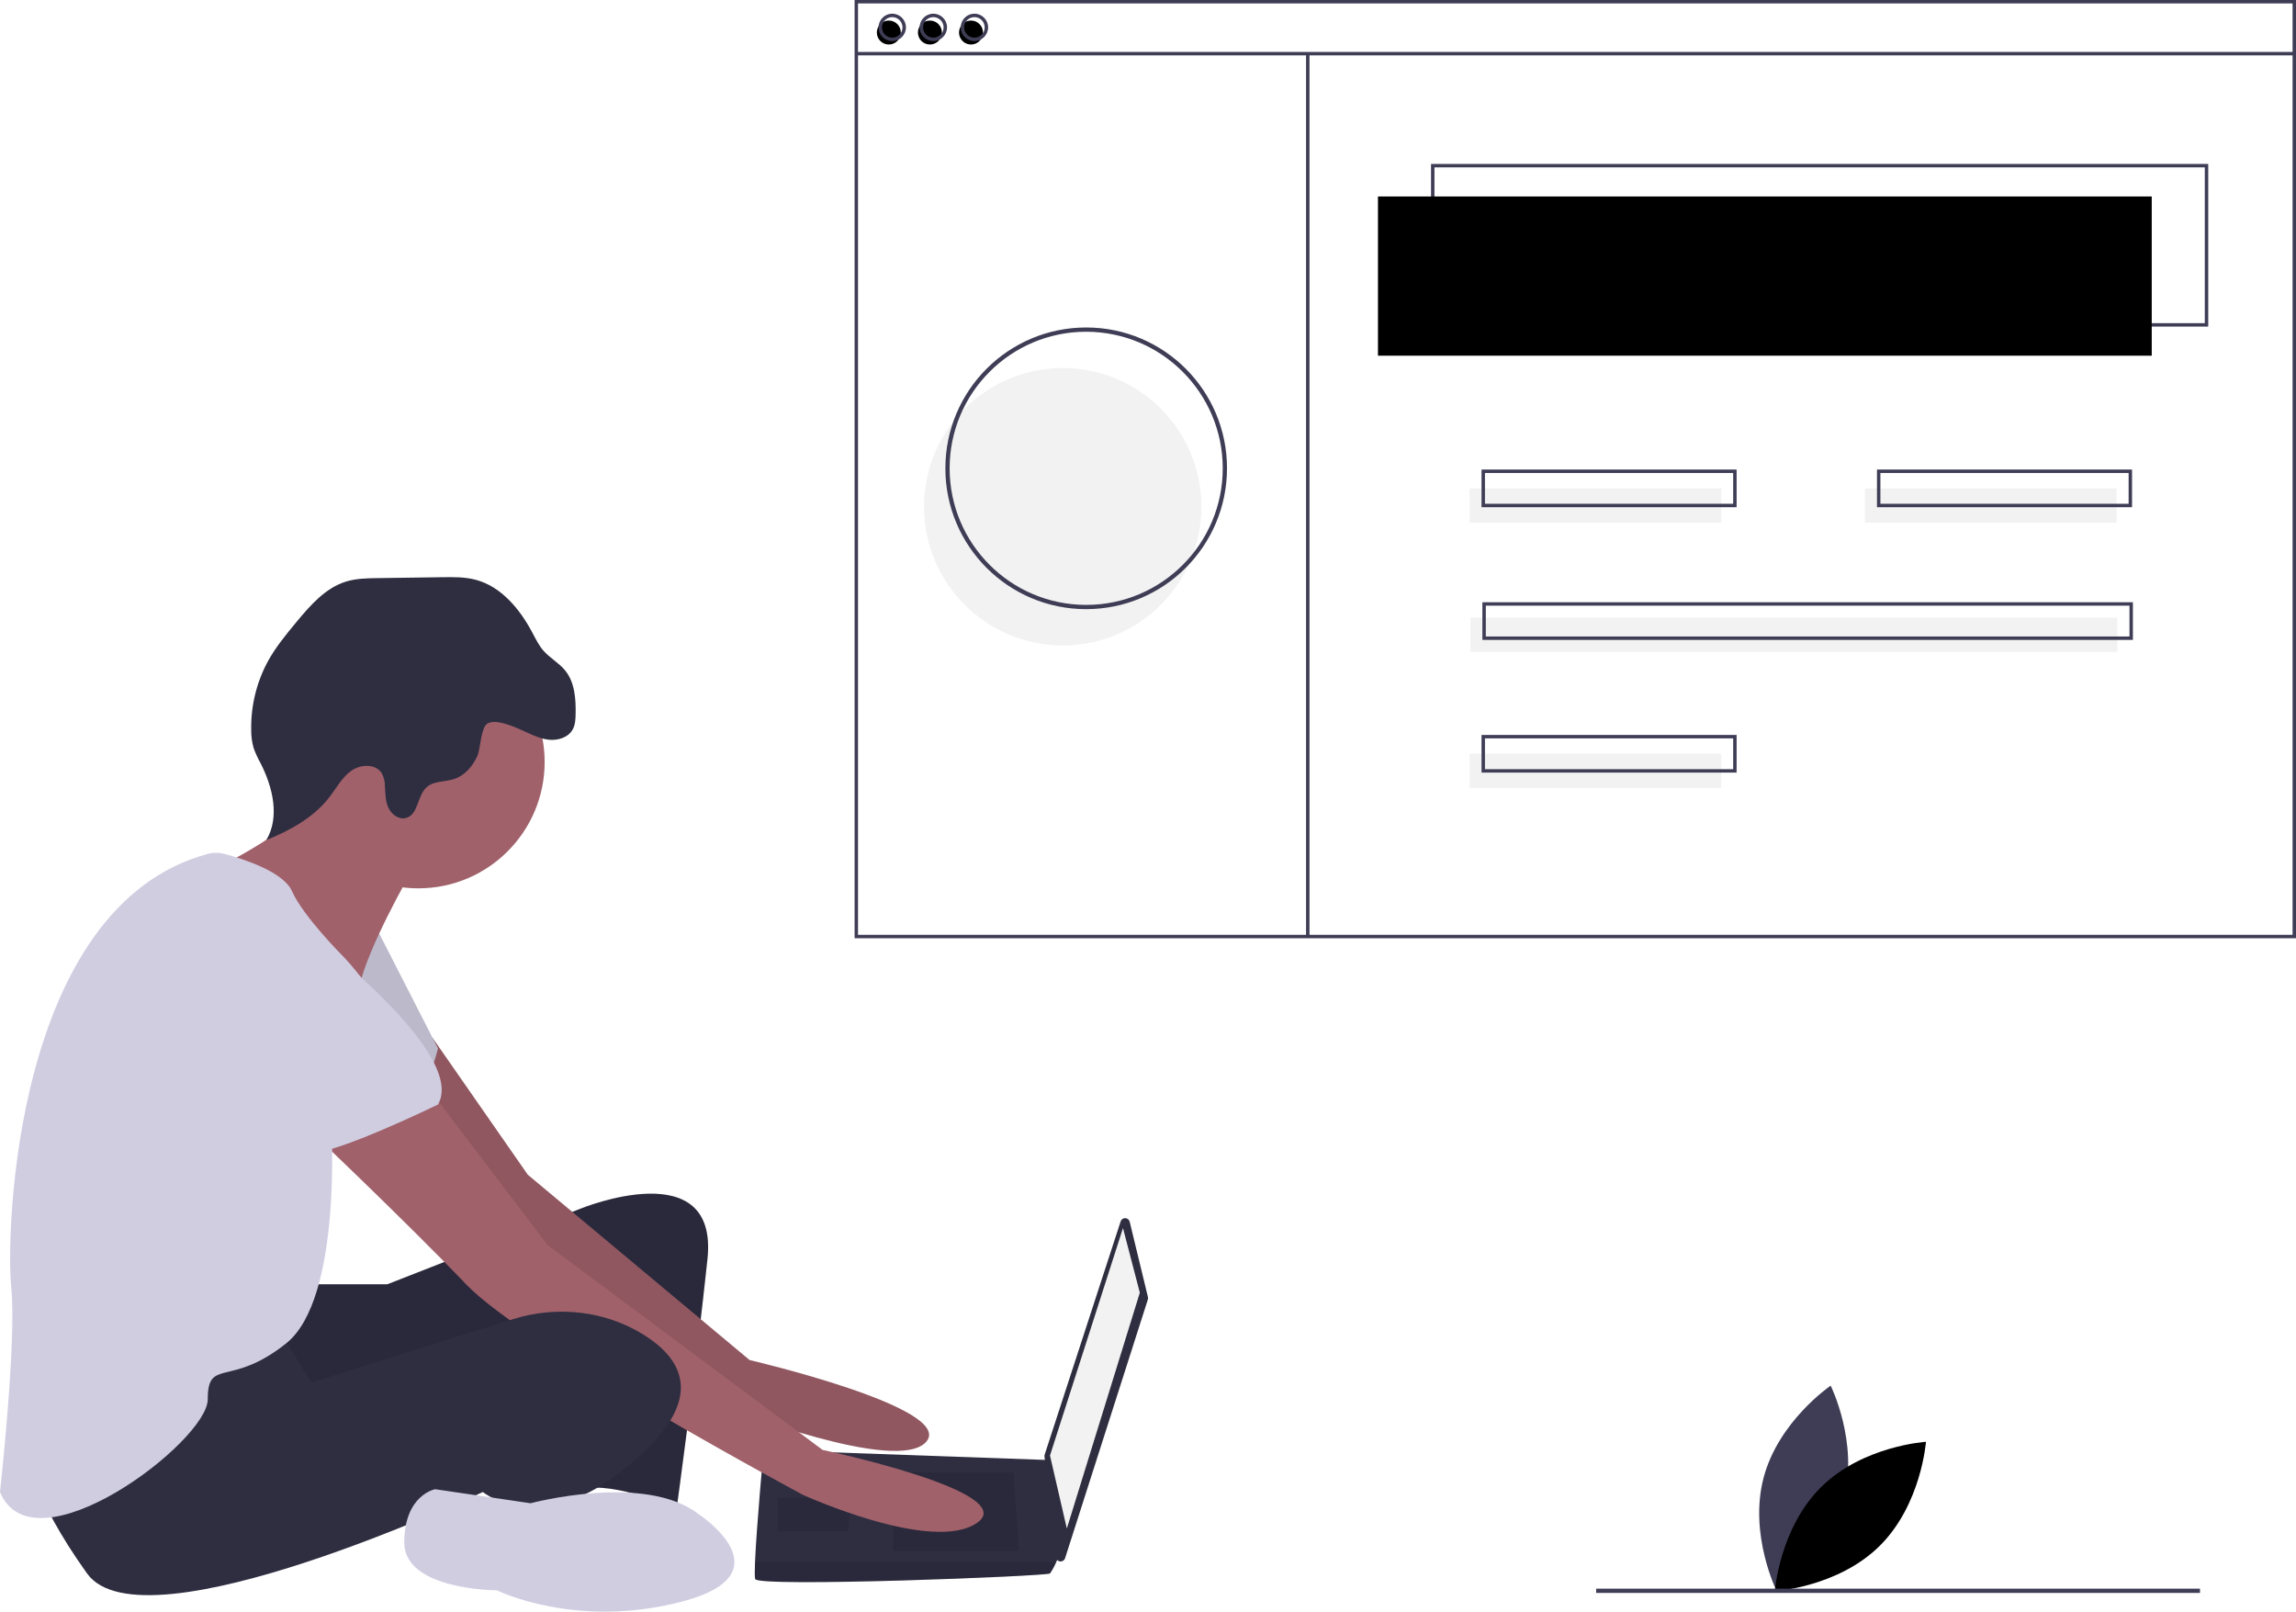
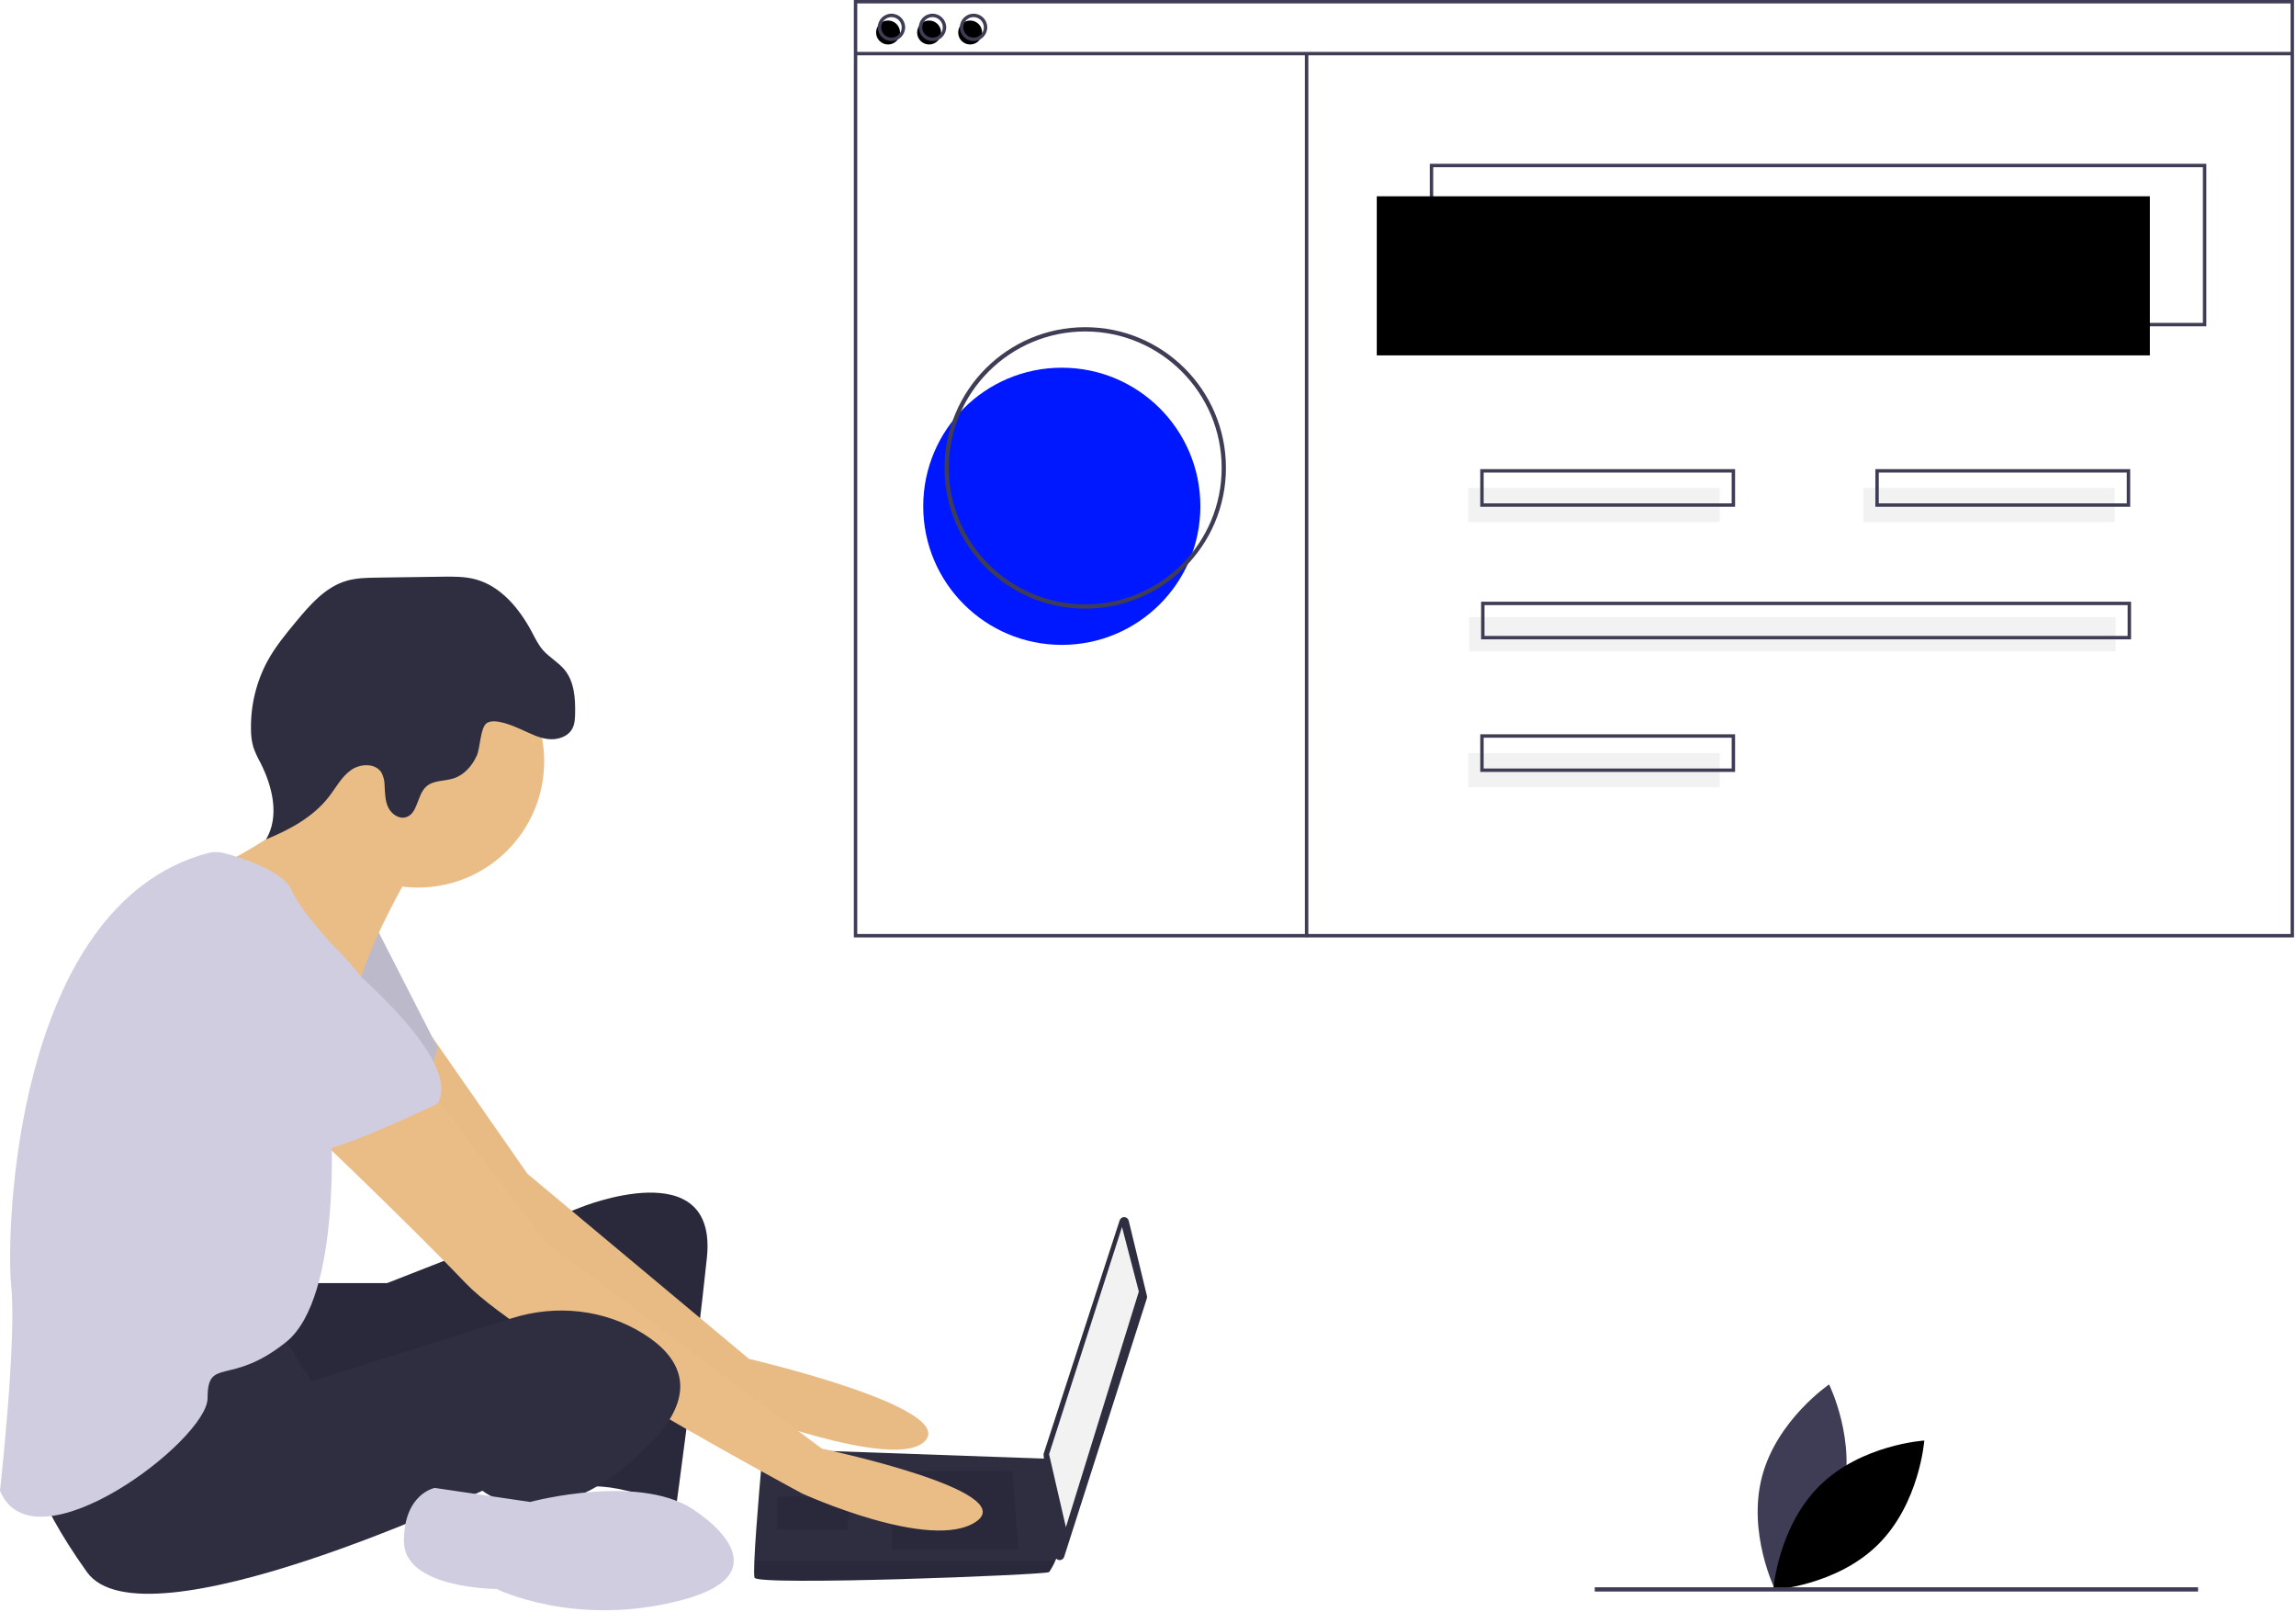
- <svg xmlns="http://www.w3.org/2000/svg" id="ade8c9af-7e2e-4eda-b5c8-b06129257226" data-name="Layer 1" width="1076.064" height="755.228" viewBox="0 0 1076.064 755.228">
-   <path d="M926.114,774.809c-6.985,26.598-31.459,43.22-31.459,43.22s-13.15-26.502-6.166-53.1,31.459-43.22,31.459-43.22S933.098,748.211,926.114,774.809Z" transform="translate(-61.96814 -72.38605)" fill="#3f3d56" />
-   <path d="M915.52,769.183c-19.563,19.327-21.751,48.831-21.751,48.831s29.528-1.831,49.091-21.159,21.751-48.831,21.751-48.831S935.082,749.855,915.52,769.183Z" transform="translate(-61.96814 -72.38605)" fill="#000000" />
-   <path d="M206.702,674.194h36.841l90.788-35.526s64.472-26.315,59.209,23.684-14.473,117.103-14.473,117.103-28.947-13.158-44.736-9.21-5.263-80.262-5.263-80.262-128.945,61.841-140.787,53.946-14.473-63.157-14.473-63.157Z" transform="translate(-61.96814 -72.38605)" fill="#2f2e41" />
-   <path d="M206.702,674.194h36.841l90.788-35.526s64.472-26.315,59.209,23.684-14.473,117.103-14.473,117.103-28.947-13.158-44.736-9.21-5.263-80.262-5.263-80.262-128.945,61.841-140.787,53.946-14.473-63.157-14.473-63.157Z" transform="translate(-61.96814 -72.38605)" opacity="0.1" />
-   <path d="M264.746,558.82l44.586,64.059L413.277,709.72s96.051,22.368,82.893,38.157S402.751,732.088,402.751,732.088s-119.735-86.84-123.682-93.419S231.702,570.249,231.702,570.249Z" transform="translate(-61.96814 -72.38605)" fill="#a0616a" />
-   <path d="M264.746,558.82l44.586,64.059L413.277,709.72s96.051,22.368,82.893,38.157S402.751,732.088,402.751,732.088s-119.735-86.84-123.682-93.419S231.702,570.249,231.702,570.249Z" transform="translate(-61.96814 -72.38605)" opacity="0.1" />
-   <path d="M238.281,507.092l28.947,56.578s-6.579,27.631-17.105,30.263-55.262-34.21-55.262-34.21Z" transform="translate(-61.96814 -72.38605)" fill="#d0cde1" />
-   <path d="M238.281,507.092l28.947,56.578s-6.579,27.631-17.105,30.263-55.262-34.21-55.262-34.21Z" transform="translate(-61.96814 -72.38605)" opacity="0.1" />
-   <path d="M591.419,644.9,599.97,680.172a2.203,2.203,0,0,1-.043,1.19L561.14,802.574a2.203,2.203,0,0,1-4.287-.423l-5.366-47.219a2.203,2.203,0,0,1,.094-.931L587.184,644.737A2.203,2.203,0,0,1,591.419,644.9Z" transform="translate(-61.96814 -72.38605)" fill="#2f2e41" />
-   <polygon points="526.306 575.493 534.2 605.756 499.99 716.28 492.096 682.07 526.306 575.493" fill="#f2f2f2" />
-   <path d="M415.909,812.35c1.316,3.947,136.839-1.316,138.155-2.632a28.561,28.561,0,0,0,2.895-5.263c1.237-2.632,2.368-5.263,2.368-5.263L554.064,756.588l-134.208-4.763s-3.355,36.105-4.039,52.631C415.646,808.626,415.646,811.56,415.909,812.35Z" transform="translate(-61.96814 -72.38605)" fill="#2f2e41" />
-   <polygon points="474.991 689.965 477.622 726.806 418.413 726.806 418.413 689.965 474.991 689.965" opacity="0.1" />
-   <polygon points="398.677 701.806 399.03 701.736 397.361 717.596 364.467 717.596 364.467 701.806 398.677 701.806" opacity="0.1" />
-   <path d="M415.909,812.35c1.316,3.947,136.839-1.316,138.155-2.632a28.561,28.561,0,0,0,2.895-5.263H415.817C415.646,808.626,415.646,811.56,415.909,812.35Z" transform="translate(-61.96814 -72.38605)" opacity="0.1" />
-   <circle cx="196.049" cy="357.076" r="59.209" fill="#a0616a" />
-   <path d="M254.07,482.093s-19.736,34.21-23.684,52.631-59.209-36.841-59.209-36.841l-7.237-19.079s51.973-24.342,48.025-44.078S254.07,482.093,254.07,482.093Z" transform="translate(-61.96814 -72.38605)" fill="#a0616a" />
-   <path d="M264.596,584.722l53.946,71.051,128.945,96.051s93.419,19.736,72.367,34.21-81.577-13.158-81.577-13.158S308.016,703.141,280.385,674.194s-78.946-77.63-78.946-77.63Z" transform="translate(-61.96814 -72.38605)" fill="#a0616a" />
-   <path d="M192.229,695.247,208.018,720.246l94.231-29.646c20.676-6.505,43.348-4.111,61.687,7.442,16.447,10.362,26.973,26.809,3.289,51.15-47.368,48.683-78.946,22.368-78.946,22.368S129.072,846.559,102.757,809.718s-27.631-55.262-27.631-55.262S176.44,691.299,192.229,695.247Z" transform="translate(-61.96814 -72.38605)" fill="#2f2e41" />
-   <path d="M389.593,782.087s42.104,27.631-7.895,40.789-86.84-5.263-86.84-5.263-43.42,0-43.42-22.368,14.473-25,14.473-25l44.736,6.579S364.594,762.351,389.593,782.087Z" transform="translate(-61.96814 -72.38605)" fill="#d0cde1" />
-   <path d="M306.589,414.568c4.03,1.797,8.026,3.923,12.408,4.444s9.371-1.008,11.444-4.903c1.12-2.104,1.248-4.578,1.3-6.961.158-7.225-.364-15.036-4.943-20.627-2.914-3.559-7.167-5.802-10.184-9.274-2.161-2.488-3.599-5.503-5.148-8.411-5.866-11.017-14.551-21.606-26.622-24.782-5.04-1.326-10.328-1.262-15.539-1.188l-30.397.429c-4.919.069-9.914.15-14.623,1.574-9.784,2.958-16.908,11.186-23.432,19.054-4.881,5.887-9.775,11.834-13.439,18.547a65.079,65.079,0,0,0-7.714,31.887,29.833,29.833,0,0,0,1.093,8.437,46.822,46.822,0,0,0,3.316,7.284c5.7,11.197,9.085,25.182,2.665,35.983,11.152-4.555,22.186-10.528,29.542-20.068,3.291-4.267,5.872-9.263,10.258-12.395s11.532-3.403,14.346,1.193a12.857,12.857,0,0,1,1.451,6.022c.206,3.45.2,7.033,1.663,10.164s4.947,5.658,8.273,4.721c5.729-1.614,5.18-10.406,9.593-14.4,3.351-3.033,8.521-2.453,12.826-3.83,5.016-1.604,8.779-5.95,10.924-10.759,1.63-3.656,1.606-13.223,4.691-15.203C294.208,409.022,303.004,412.969,306.589,414.568Z" transform="translate(-61.96814 -72.38605)" fill="#2f2e41" />
-   <path d="M159.24,472.562a15.616,15.616,0,0,1,8.128.021c8.446,2.268,27.38,8.27,31.44,17.405,5.263,11.842,23.684,30.263,23.684,30.263s25,25,19.736,42.104-25,36.841-25,36.841,5.263,81.577-21.052,102.63-36.841,6.579-36.841,26.315S77.757,809.718,61.968,771.561c0,0,7.895-71.051,5.263-96.051C64.638,650.871,68.434,497.145,159.24,472.562Z" transform="translate(-61.96814 -72.38605)" fill="#d0cde1" />
-   <path d="M201.439,505.777s80.262,59.209,65.788,84.209c0,0-48.683,23.684-59.209,22.368s-51.315-47.368-61.841-51.315S130.388,486.04,201.439,505.777Z" transform="translate(-61.96814 -72.38605)" fill="#d0cde1" />
-   <circle cx="498.064" cy="237.458" r="65" fill="#f2f2f2" />
-   <path d="M1096.898,225.427H732.649V149.207H1096.898ZM734.254,223.822h361.039v-73.01H734.254Z" transform="translate(-61.96814 -72.38605)" fill="#3f3d56" />
-   <rect x="645.809" y="92.065" width="362.644" height="74.615" fill="#000000" />
-   <circle cx="416.565" cy="15.244" r="5.616" fill="#000000" />
-   <circle cx="435.82" cy="15.244" r="5.616" fill="#000000" />
-   <circle cx="455.076" cy="15.244" r="5.616" fill="#000000" />
-   <path d="M1138.032,512.052H462.487V72.386h675.545Zm-673.94-1.605h672.336V73.991H464.092Z" transform="translate(-61.96814 -72.38605)" fill="#3f3d56" />
-   <rect x="401.321" y="24.338" width="673.94" height="1.605" fill="#3f3d56" />
-   <path d="M480.138,91.641a6.418,6.418,0,1,1,6.418-6.418A6.426,6.426,0,0,1,480.138,91.641Zm0-11.232a4.814,4.814,0,1,0,4.814,4.814A4.819,4.819,0,0,0,480.138,80.409Z" transform="translate(-61.96814 -72.38605)" fill="#3f3d56" />
-   <path d="M499.393,91.641a6.418,6.418,0,1,1,6.418-6.418A6.426,6.426,0,0,1,499.393,91.641Zm0-11.232a4.814,4.814,0,1,0,4.814,4.814A4.819,4.819,0,0,0,499.393,80.409Z" transform="translate(-61.96814 -72.38605)" fill="#3f3d56" />
-   <path d="M518.649,91.641A6.418,6.418,0,1,1,525.067,85.223,6.426,6.426,0,0,1,518.649,91.641Zm0-11.232a4.814,4.814,0,1,0,4.814,4.814A4.819,4.819,0,0,0,518.649,80.409Z" transform="translate(-61.96814 -72.38605)" fill="#3f3d56" />
-   <rect x="612.109" y="25.14" width="1.605" height="414.346" fill="#3f3d56" />
-   <rect x="688.733" y="228.859" width="117.94" height="16.046" fill="#f2f2f2" />
-   <rect x="874.067" y="228.859" width="117.94" height="16.046" fill="#f2f2f2" />
-   <path d="M875.861,310.07H756.317V292.42H875.861Zm-117.94-1.605H874.257V294.024H757.922Z" transform="translate(-61.96814 -72.38605)" fill="#3f3d56" />
-   <rect x="688.733" y="353.217" width="117.94" height="16.046" fill="#f2f2f2" />
-   <path d="M875.861,434.428H756.317V416.778H875.861Zm-117.94-1.605H874.257V418.382H757.922Z" transform="translate(-61.96814 -72.38605)" fill="#3f3d56" />
-   <rect x="689.134" y="289.433" width="303.273" height="16.046" fill="#f2f2f2" />
-   <path d="M1061.596,372.249H756.718V354.599h304.878ZM758.323,370.645h301.669V356.203H758.323Z" transform="translate(-61.96814 -72.38605)" fill="#3f3d56" />
-   <path d="M1061.195,310.07H941.651V292.42H1061.195Zm-117.94-1.605h116.335V294.024H943.255Z" transform="translate(-61.96814 -72.38605)" fill="#3f3d56" />
-   <path d="M571.032,357.844a66,66,0,1,1,66-66A66.075,66.075,0,0,1,571.032,357.844Zm0-130a64,64,0,1,0,64,64A64.073,64.073,0,0,0,571.032,227.844Z" transform="translate(-61.96814 -72.38605)" fill="#3f3d56" />
-   <rect x="748.064" y="744.458" width="283" height="2" fill="#3f3d56" />
+ <svg xmlns="http://www.w3.org/2000/svg" width="1077px" height="756px" viewBox="0 0 1077 756" version="1.1">
+   <g id="Page-1" stroke="none" stroke-width="1" fill="none" fill-rule="evenodd">
+     <g id="Skills-2" fill-rule="nonzero">
+       <g id="Skills">
+         <path d="M864.146,702.423 C857.161,729.021 832.687,745.643 832.687,745.643 C832.687,745.643 819.536,719.141 826.521,692.543 C833.505,665.945 857.98,649.323 857.98,649.323 C857.98,649.323 871.13,675.825 864.146,702.423 Z" id="Path" fill="#3F3D56" />
+         <path d="M853.552,696.797 C833.989,716.124 831.801,745.628 831.801,745.628 C831.801,745.628 861.329,743.796 880.892,724.469 C900.454,705.142 902.643,675.638 902.643,675.638 C902.643,675.638 873.114,677.469 853.552,696.797 Z" id="Path" fill="#000000" />
+         <path d="M144.734,601.808 L181.575,601.808 L272.363,566.283 C272.363,566.283 336.836,539.967 331.573,589.966 C326.31,639.965 317.099,707.069 317.099,707.069 C317.099,707.069 288.152,693.912 272.363,697.859 C256.574,701.806 267.1,617.597 267.1,617.597 C267.1,617.597 138.155,679.438 126.313,671.544 C114.471,663.649 111.84,608.387 111.84,608.387 L144.734,601.808 Z" id="Path" fill="#2F2E41" />
+         <path d="M144.734,601.808 L181.575,601.808 L272.363,566.283 C272.363,566.283 336.836,539.967 331.573,589.966 C326.31,639.965 317.099,707.069 317.099,707.069 C317.099,707.069 288.152,693.912 272.363,697.859 C256.574,701.806 267.1,617.597 267.1,617.597 C267.1,617.597 138.155,679.438 126.313,671.544 C114.471,663.649 111.84,608.387 111.84,608.387 L144.734,601.808 Z" id="Path" fill="#000000" opacity="0.1" />
+         <path d="M202.778,486.434 L247.364,550.494 L351.309,637.334 C351.309,637.334 447.36,659.702 434.202,675.491 C421.045,691.28 340.783,659.702 340.783,659.702 C340.783,659.702 221.048,572.862 217.101,566.283 C213.154,559.704 169.734,497.863 169.734,497.863 L202.778,486.434 Z" id="Path" fill="#EABD87" />
+         <path d="M202.778,486.434 L247.364,550.494 L351.309,637.334 C351.309,637.334 447.36,659.702 434.202,675.491 C421.045,691.28 340.783,659.702 340.783,659.702 C340.783,659.702 221.048,572.862 217.101,566.283 C213.154,559.704 169.734,497.863 169.734,497.863 L202.778,486.434 Z" id="Path" fill="#D9AB75" opacity="0.1" />
+         <path d="M176.312,434.706 L205.259,491.284 C205.259,491.284 198.68,518.915 188.154,521.547 C177.628,524.178 132.892,487.337 132.892,487.337 L176.312,434.706 Z" id="Path" fill="#D0CDE1" />
+         <path d="M176.312,434.706 L205.259,491.284 C205.259,491.284 198.68,518.915 188.154,521.547 C177.628,524.178 132.892,487.337 132.892,487.337 L176.312,434.706 Z" id="Path" fill="#000000" opacity="0.1" />
+         <path d="M529.451,572.514 L538.002,607.786 C538.097,608.179 538.082,608.591 537.959,608.976 L499.171,730.188 C498.855,731.177 497.891,731.811 496.857,731.709 C495.823,731.607 495.001,730.797 494.884,729.765 L489.518,682.546 C489.483,682.232 489.515,681.915 489.613,681.615 L525.215,572.351 C525.521,571.414 526.411,570.794 527.395,570.832 C528.379,570.87 529.219,571.557 529.451,572.514 Z" id="Path" fill="#2F2E41" />
+         <polygon id="Path" fill="#F2F2F2" points="526.306 575.493 534.2 605.756 499.99 716.28 492.096 682.07" />
+         <path d="M353.941,739.964 C355.256,743.911 490.78,738.648 492.096,737.332 C493.243,735.684 494.213,733.92 494.99,732.069 C496.227,729.437 497.359,726.806 497.359,726.806 L492.096,684.201 L357.888,679.438 C357.888,679.438 354.533,715.543 353.848,732.069 C353.678,736.24 353.678,739.174 353.941,739.964 Z" id="Path" fill="#2F2E41" />
+         <polygon id="Path" fill="#000000" opacity="0.1" points="474.991 689.965 477.622 726.806 418.413 726.806 418.413 689.965" />
+         <polygon id="Path" fill="#000000" opacity="0.1" points="398.677 701.806 399.03 701.736 397.361 717.596 364.467 717.596 364.467 701.806" />
+         <path d="M353.941,739.964 C355.256,743.911 490.78,738.648 492.096,737.332 C493.243,735.684 494.213,733.92 494.99,732.069 L353.848,732.069 C353.678,736.24 353.678,739.174 353.941,739.964 Z" id="Path" fill="#000000" opacity="0.1" />
+         <circle id="Oval" fill="#EABD87" cx="196.049" cy="357.076" r="59.209" />
+         <path d="M192.102,409.707 C192.102,409.707 172.365,443.917 168.418,462.337 C164.471,480.758 109.208,425.496 109.208,425.496 L101.972,406.417 C101.972,406.417 153.944,382.076 149.997,362.339 C146.05,342.603 192.102,409.707 192.102,409.707 Z" id="Path" fill="#EABD87" />
+         <path d="M202.628,512.336 L256.574,583.388 L385.519,679.438 C385.519,679.438 478.938,699.175 457.886,713.648 C436.834,728.122 376.309,700.491 376.309,700.491 C376.309,700.491 246.048,630.755 218.417,601.808 C190.786,572.862 139.471,524.178 139.471,524.178 L202.628,512.336 Z" id="Path" fill="#EABD87" />
+         <path d="M130.261,622.861 L146.05,647.86 L240.281,618.214 C260.957,611.71 283.629,614.103 301.968,625.657 C318.415,636.018 328.941,652.465 305.257,676.807 C257.89,725.49 226.311,699.175 226.311,699.175 C226.311,699.175 67.104,774.173 40.789,737.332 C14.473,700.491 13.158,682.07 13.158,682.07 C13.158,682.07 114.472,618.913 130.261,622.861 Z" id="Path" fill="#2F2E41" />
+         <path d="M327.625,709.701 C327.625,709.701 369.73,737.332 319.731,750.49 C269.732,763.647 232.89,745.227 232.89,745.227 C232.89,745.227 189.47,745.227 189.47,722.859 C189.47,700.491 203.943,697.859 203.943,697.859 L248.679,704.438 C248.679,704.438 302.626,689.965 327.625,709.701 Z" id="Path" fill="#D0CDE1" />
+         <path d="M244.621,342.182 C248.651,343.978 252.647,346.105 257.029,346.626 C261.41,347.148 266.399,345.618 268.472,341.723 C269.592,339.619 269.72,337.145 269.772,334.762 C269.931,327.537 269.408,319.726 264.83,314.135 C261.916,310.576 257.662,308.333 254.646,304.861 C252.485,302.373 251.047,299.358 249.498,296.449 C243.632,285.432 234.947,274.844 222.876,271.668 C217.836,270.341 212.548,270.406 207.337,270.48 L176.94,270.909 C172.02,270.978 167.026,271.059 162.317,272.482 C152.533,275.441 145.409,283.668 138.884,291.537 C134.003,297.423 129.109,303.371 125.446,310.083 C120.194,319.879 117.538,330.857 117.732,341.97 C117.691,344.82 118.059,347.662 118.824,350.408 C119.72,352.926 120.829,355.363 122.141,357.692 C127.841,368.888 131.226,382.874 124.806,393.674 C135.958,389.119 146.992,383.146 154.348,373.607 C157.639,369.339 160.22,364.343 164.606,361.212 C168.992,358.08 176.138,357.809 178.952,362.405 C179.919,364.264 180.417,366.331 180.403,368.427 C180.608,371.877 180.602,375.46 182.065,378.591 C183.528,381.722 187.012,384.248 190.339,383.311 C196.067,381.698 195.519,372.905 199.931,368.911 C203.282,365.878 208.452,366.458 212.757,365.081 C217.773,363.477 221.536,359.132 223.681,354.322 C225.311,350.666 225.287,341.099 228.371,339.119 C232.239,336.636 241.036,340.583 244.621,342.182 Z" id="Path" fill="#2F2E41" />
+         <path d="M97.272,400.176 C99.935,399.465 102.74,399.472 105.4,400.197 C113.846,402.464 132.78,408.467 136.839,417.601 C142.103,429.443 160.523,447.864 160.523,447.864 C160.523,447.864 185.523,472.863 180.26,489.968 C174.997,507.073 155.26,526.81 155.26,526.81 C155.26,526.81 160.523,608.387 134.208,629.439 C107.893,650.492 97.367,636.018 97.367,655.755 C97.367,675.491 15.789,737.332 0,699.175 C0,699.175 7.895,628.124 5.263,603.124 C2.669,578.485 6.466,424.759 97.272,400.176 Z" id="Path" fill="#D0CDE1" />
+         <path d="M139.471,433.39 C139.471,433.39 219.733,492.6 205.259,517.599 C205.259,517.599 156.576,541.283 146.05,539.967 C135.524,538.652 94.735,492.6 84.209,488.653 C73.683,484.705 68.42,413.654 139.471,433.39 Z" id="Path" fill="#D0CDE1" />
+         <circle id="Oval" fill="#0018FF" cx="498.064" cy="237.458" r="65" />
+         <path d="M1034.93,153.041 L670.681,153.041 L670.681,76.821 L1034.93,76.821 L1034.93,153.041 Z M672.286,151.436 L1033.325,151.436 L1033.325,78.426 L672.286,78.426 L672.286,151.436 Z" id="Shape" fill="#3F3D56" />
+         <rect id="Rectangle" fill="#000000" x="645.809" y="92.065" width="362.644" height="74.615" />
+         <circle id="Oval" fill="#000000" cx="416.565" cy="15.244" r="5.616" />
+         <circle id="Oval" fill="#000000" cx="435.82" cy="15.244" r="5.616" />
+         <circle id="Oval" fill="#000000" cx="455.076" cy="15.244" r="5.616" />
+         <path d="M1076.064,439.666 L400.519,439.666 L400.519,0 L1076.064,0 L1076.064,439.666 Z M402.123,438.061 L1074.459,438.061 L1074.459,1.605 L402.123,1.605 L402.123,438.061 Z" id="Shape" fill="#3F3D56" />
+         <rect id="Rectangle" fill="#3F3D56" x="401.321" y="24.338" width="673.94" height="1.605" />
+         <path d="M418.17,19.255 C414.625,19.255 411.751,16.382 411.751,12.837 C411.751,9.292 414.625,6.418 418.17,6.418 C421.714,6.418 424.588,9.292 424.588,12.837 C424.584,16.38 421.713,19.251 418.17,19.255 L418.17,19.255 Z M418.17,8.023 C415.511,8.023 413.356,10.178 413.356,12.837 C413.356,15.496 415.511,17.651 418.17,17.651 C420.828,17.651 422.983,15.496 422.983,12.837 C422.98,10.18 420.827,8.026 418.17,8.023 L418.17,8.023 Z" id="Shape" fill="#3F3D56" />
+         <path d="M437.425,19.255 C433.88,19.255 431.007,16.382 431.007,12.837 C431.007,9.292 433.88,6.418 437.425,6.418 C440.97,6.418 443.844,9.292 443.844,12.837 C443.839,16.38 440.968,19.251 437.425,19.255 L437.425,19.255 Z M437.425,8.023 C434.766,8.023 432.611,10.178 432.611,12.837 C432.611,15.496 434.766,17.651 437.425,17.651 C440.084,17.651 442.239,15.496 442.239,12.837 C442.236,10.18 440.082,8.026 437.425,8.023 L437.425,8.023 Z" id="Shape" fill="#3F3D56" />
+         <path d="M456.68,19.255 C453.136,19.255 450.262,16.382 450.262,12.837 C450.262,9.292 453.136,6.418 456.68,6.418 C460.225,6.418 463.099,9.292 463.099,12.837 C463.095,16.38 460.224,19.251 456.68,19.255 L456.68,19.255 Z M456.68,8.023 C454.733,8.023 452.978,9.196 452.233,10.995 C451.488,12.794 451.9,14.864 453.277,16.241 C454.653,17.618 456.724,18.029 458.523,17.284 C460.321,16.539 461.494,14.784 461.494,12.837 C461.491,10.18 459.338,8.026 456.68,8.023 L456.68,8.023 Z" id="Shape" fill="#3F3D56" />
+         <rect id="Rectangle" fill="#3F3D56" x="612.109" y="25.14" width="1.605" height="414.346" />
+         <rect id="Rectangle" fill="#F2F2F2" x="688.733" y="228.859" width="117.94" height="16.046" />
+         <rect id="Rectangle" fill="#F2F2F2" x="874.067" y="228.859" width="117.94" height="16.046" />
+         <path d="M813.893,237.684 L694.349,237.684 L694.349,220.033 L813.893,220.033 L813.893,237.684 Z M695.954,236.08 L812.289,236.08 L812.289,221.638 L695.954,221.638 L695.954,236.08 Z" id="Shape" fill="#3F3D56" />
+         <rect id="Rectangle" fill="#F2F2F2" x="688.733" y="353.217" width="117.94" height="16.046" />
+         <path d="M813.893,362.042 L694.349,362.042 L694.349,344.392 L813.893,344.392 L813.893,362.042 Z M695.954,360.438 L812.289,360.438 L812.289,345.996 L695.954,345.996 L695.954,360.438 Z" id="Shape" fill="#3F3D56" />
+         <rect id="Rectangle" fill="#F2F2F2" x="689.134" y="289.433" width="303.273" height="16.046" />
+         <path d="M999.628,299.863 L694.75,299.863 L694.75,282.212 L999.628,282.212 L999.628,299.863 Z M696.355,298.259 L998.023,298.259 L998.023,283.817 L696.355,283.817 L696.355,298.259 Z" id="Shape" fill="#3F3D56" />
+         <path d="M999.227,237.684 L879.683,237.684 L879.683,220.033 L999.227,220.033 L999.227,237.684 Z M881.287,236.08 L997.622,236.08 L997.622,221.638 L881.287,221.638 L881.287,236.08 Z" id="Shape" fill="#3F3D56" />
+         <path d="M509.064,285.458 C472.613,285.458 443.064,255.909 443.064,219.458 C443.064,183.007 472.613,153.458 509.064,153.458 C545.515,153.458 575.064,183.007 575.064,219.458 C575.023,255.892 545.497,285.417 509.064,285.458 Z M509.064,155.458 C473.717,155.458 445.064,184.112 445.064,219.458 C445.064,254.804 473.717,283.458 509.064,283.458 C544.41,283.458 573.064,254.804 573.064,219.458 C573.024,184.128 544.393,155.498 509.064,155.458 Z" id="Shape" fill="#3F3D56" />
+         <rect id="Rectangle" fill="#3F3D56" x="748.064" y="744.458" width="283" height="2" />
+       </g>
+     </g>
+   </g>
</svg>
